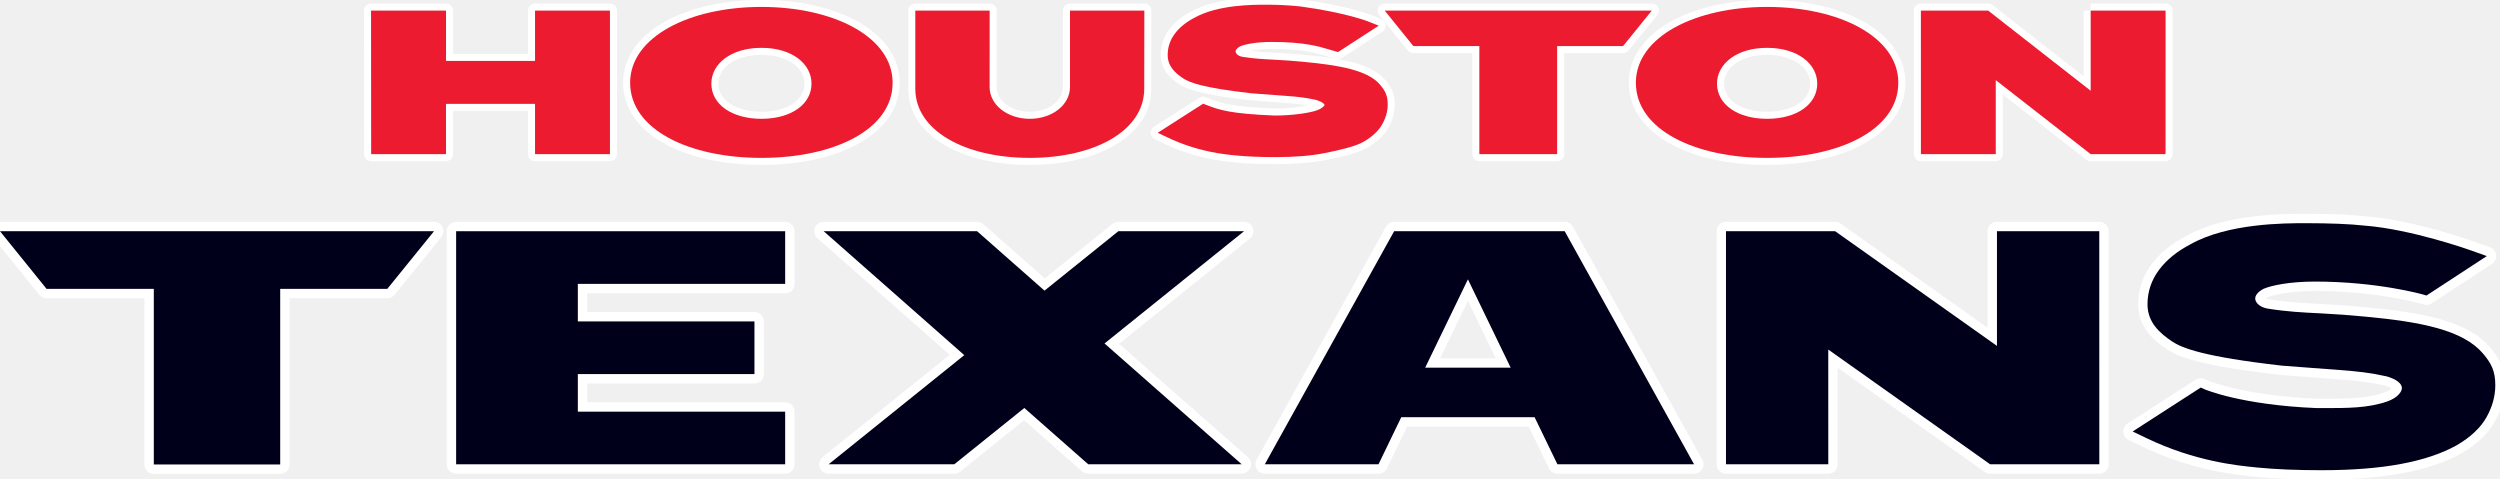
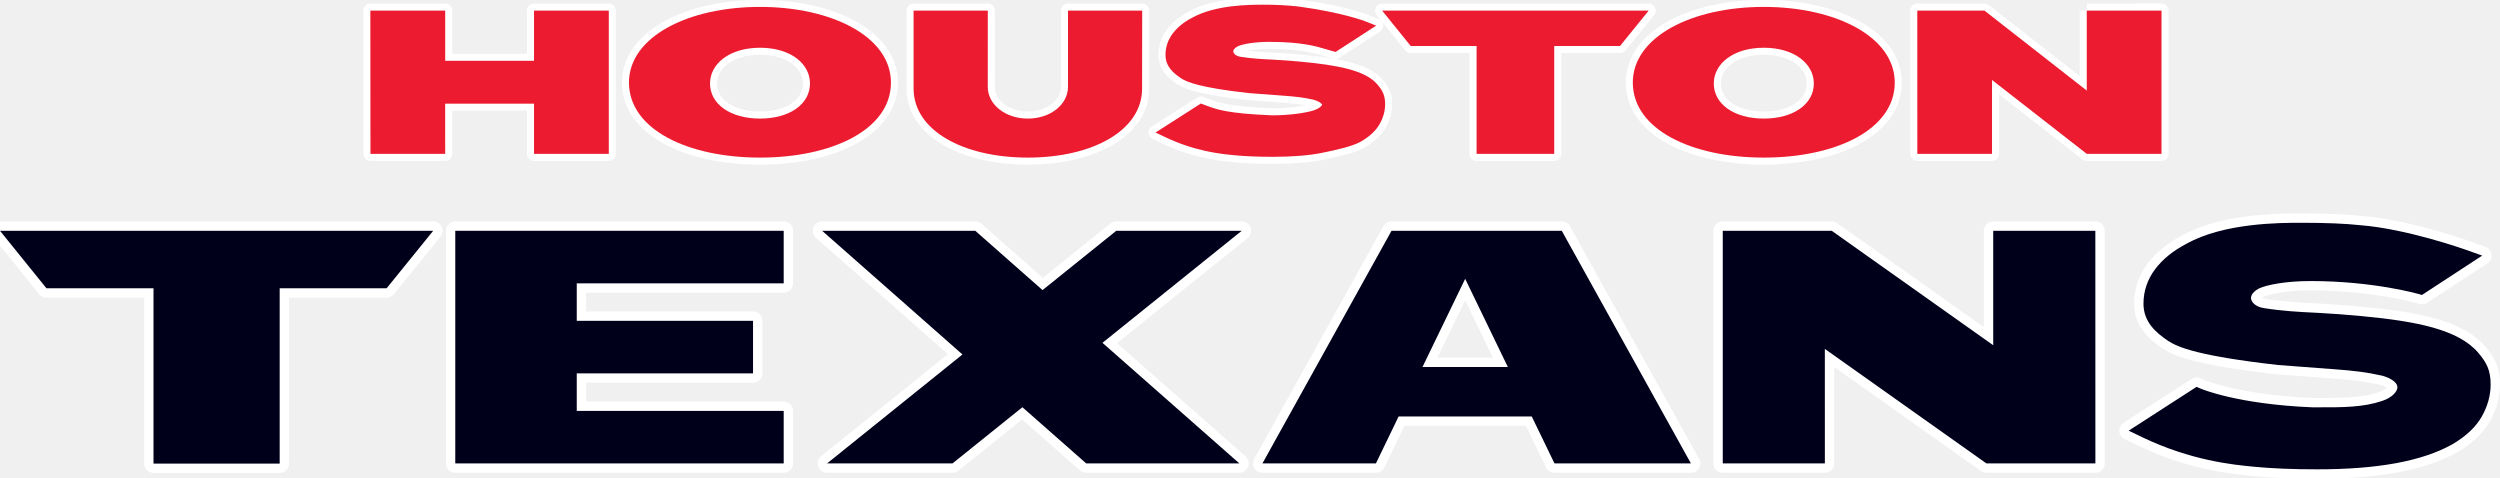
- <svg xmlns="http://www.w3.org/2000/svg" version="1.1" viewBox="0 -1 533.112 102">
+ <svg xmlns="http://www.w3.org/2000/svg" version="1.1" viewBox="0 -1 534.112 102">
  <defs>
    <style>
      .cls-1 {
        fill: #00001b;
        stroke:#fff;
        stroke-width: 4;
        paint-order:stroke fill;
        stroke-linejoin:round;
      }

      .cls-2 {
        fill: #ed1b30;
        stroke:#fff;
        stroke-width: 3;
        paint-order:stroke fill;
        stroke-linejoin:round;
      }
    </style>
  </defs>
  <g>
    <g id="Layer_1">
      <g>
        <g>
          <path class="cls-2" d="M445.825,1.266v17.085l-21.856-17.085h-14.35l.006,30.603h15.96v-15.78l20.24,15.78h15.966l.008-30.609c-5.132.003-10.451.005-15.974.005" />
          <polygon class="cls-2" points="114.093 11.996 95.112 11.996 95.112 1.266 79.123 1.266 79.147 31.869 95.112 31.869 95.105 21.148 114.093 21.148 114.093 31.869 130.066 31.869 130.066 1.266 114.093 1.266 114.093 11.996" />
          <path class="cls-2" d="M162.374.475c-15.359,0-27.978,6.376-28.002,16.162.024,10.025,12.579,16.032,28.002,16.032s27.986-6.007,27.971-16.032c0-9.786-12.611-16.162-27.971-16.162M162.374,24.336c-6.289,0-10.675-3.058-10.683-7.503,0-4.16,4.093-7.633,10.691-7.633s10.675,3.473,10.667,7.633c0,4.445-4.394,7.503-10.676,7.503" />
          <path class="cls-2" d="M228.17,17.561c0,3.779-3.763,6.774-8.573,6.774s-8.566-2.996-8.566-6.774l.008-16.296h-15.855v16.651c0,8.927,10.533,14.752,24.413,14.752s24.428-5.825,24.403-14.752l.025-16.651h-15.855v16.296Z" />
          <path class="cls-2" d="M376.826.475c-15.367,0-27.971,6.376-27.986,16.162.015,10.025,12.556,16.032,27.986,16.032s27.986-6.007,27.978-16.032c0-9.786-12.627-16.162-27.978-16.162M376.826,24.336c-6.289,0-10.683-3.058-10.683-7.503,0-4.16,4.086-7.633,10.683-7.633s10.691,3.473,10.691,7.633c0,4.445-4.409,7.503-10.691,7.503" />
          <polygon class="cls-2" points="295.283 1.266 301.391 8.827 315.464 8.827 315.464 31.87 332.052 31.87 332.052 8.827 346.109 8.827 352.234 1.266 295.283 1.266" />
          <path class="cls-2" d="M277.807,12.169c-1.973-.188-3.928-.33-5.812-.425l-.403-.02c-1.831-.09-4.109-.201-6.588-.596-.907-.145-1.446-.645-1.51-1.064-.061-.404.319-.853,1.017-1.205,1.021-.425,3.357-.914,6.647-.914,6.958,0,10.08.945,12.36,1.635.454.138.873.264,1.28.372l.542.145,8.672-5.622-2.28-.904c-.192-.076-4.827-1.885-14.404-3.192l-.034-.005c-2.265-.246-4.731-.372-7.33-.372-2.81,0-10.274,0-15.242,2.775-1.751.906-3.142,2.024-4.135,3.325-1.051,1.378-1.585,2.937-1.585,4.633,0,2.443,1.664,3.882,3.292,4.966,1.306.872,4.136,2.022,14.546,3.192,2.677.207,5.177.393,7.502.561,2.343.17,4.115.361,6.229.836,1.546.446,1.884.978,1.886,1.065.004.157-.428.763-1.782,1.222-1.576.529-5.138,1.064-8.843,1.065-9.684-.39-11.969-1.266-14.388-2.192l-.88-.335-9.689,6.197,2.055.981c6.433,3.069,12.084,3.611,14.496,3.843l.245.024c2.324.227,5.13.342,8.339.342,4.153,0,7.69-.291,10.513-.865,3.06-.623,6.475-1.375,8.266-2.414,1.829-1.063,3.157-2.304,3.947-3.689.788-1.382,1.188-2.819,1.188-4.267,0-1.928-.585-2.978-1.668-4.246-2.577-3.001-8.441-4.109-16.447-4.85" />
        </g>
        <g>
          <polygon class="cls-1" points="264.786 98.007 232.062 98.007 218.43 86 203.494 98.007 176.699 98.007 205.626 74.732 175.645 48.307 208.36 48.307 222.734 60.978 238.483 48.307 265.284 48.307 235.534 72.241 264.786 98.007" />
          <polygon class="cls-1" points="447.669 98.006 447.659 48.306 425.842 48.306 425.842 72.762 391.336 48.306 368.057 48.306 368.057 98.006 389.873 98.006 389.868 73.541 424.385 98.006 447.669 98.006" />
          <path class="cls-1" d="M333.665,48.307h-36.373l-27.577,49.699h24.244l4.85-10.037h28.44l4.86,10.037h29.144l-27.588-49.699ZM303.911,77.401l9.115-18.832,9.116,18.832h-18.231Z" />
          <polygon class="cls-1" points="0 48.307 9.927 60.593 32.796 60.593 32.796 98.039 59.751 98.039 59.751 60.593 82.596 60.593 92.549 48.307 0 48.307" />
          <polygon class="cls-1" points="167.433 59.536 167.433 48.307 97.268 48.307 97.268 98.006 167.433 98.006 167.433 86.788 123.22 86.788 123.22 78.77 160.883 78.77 160.883 77.146 160.883 77.146 160.883 69.167 160.883 69.167 160.883 67.542 123.22 67.542 123.22 59.536 167.433 59.536" />
          <path class="cls-1" d="M529.469,74.37c-4.23-4.966-13.075-6.729-25.052-7.848-3.194-.306-6.365-.538-9.424-.695l-.664-.033c-2.978-.146-6.683-.329-10.718-.979-1.68-.27-2.568-1.214-2.683-1.978-.119-.787.557-1.633,1.809-2.269,1.679-.707,5.521-1.524,10.911-1.524,13.343,0,22.915,2.722,23.01,2.75l.779.226,12.865-8.413-3.406-1.215c-.515-.183-12.721-4.502-22.621-5.279-3.155-.346-7.382-.52-12.567-.52-4.543,0-16.612,0-24.625,4.513-2.806,1.463-5.035,3.269-6.623,5.368-1.67,2.206-2.517,4.703-2.517,7.42,0,3.87,2.64,6.166,5.222,7.902,2.095,1.411,6.653,3.274,23.491,5.182,4.347.338,8.408.643,12.182.919,3.82.279,6.712.594,10.163,1.377,1.949.569,3.171,1.496,3.194,2.425.023.907-1.061,2.204-3.176,2.928-4.094,1.406-8.444,1.41-13.935,1.394h-1.055c-16.057-.652-23.791-3.957-23.864-3.989l-.871-.385-14.518,9.364,2.89,1.391c10.4,5.005,19.542,5.892,23.445,6.269l.4.039c3.77.372,8.317.56,13.515.56,12.994,0,22.431-1.739,28.883-5.335,2.928-1.714,5.051-3.713,6.309-5.939,1.257-2.222,1.893-4.528,1.893-6.852,0-3.089-.888-4.703-2.643-6.775" />
        </g>
      </g>
    </g>
  </g>
</svg>
